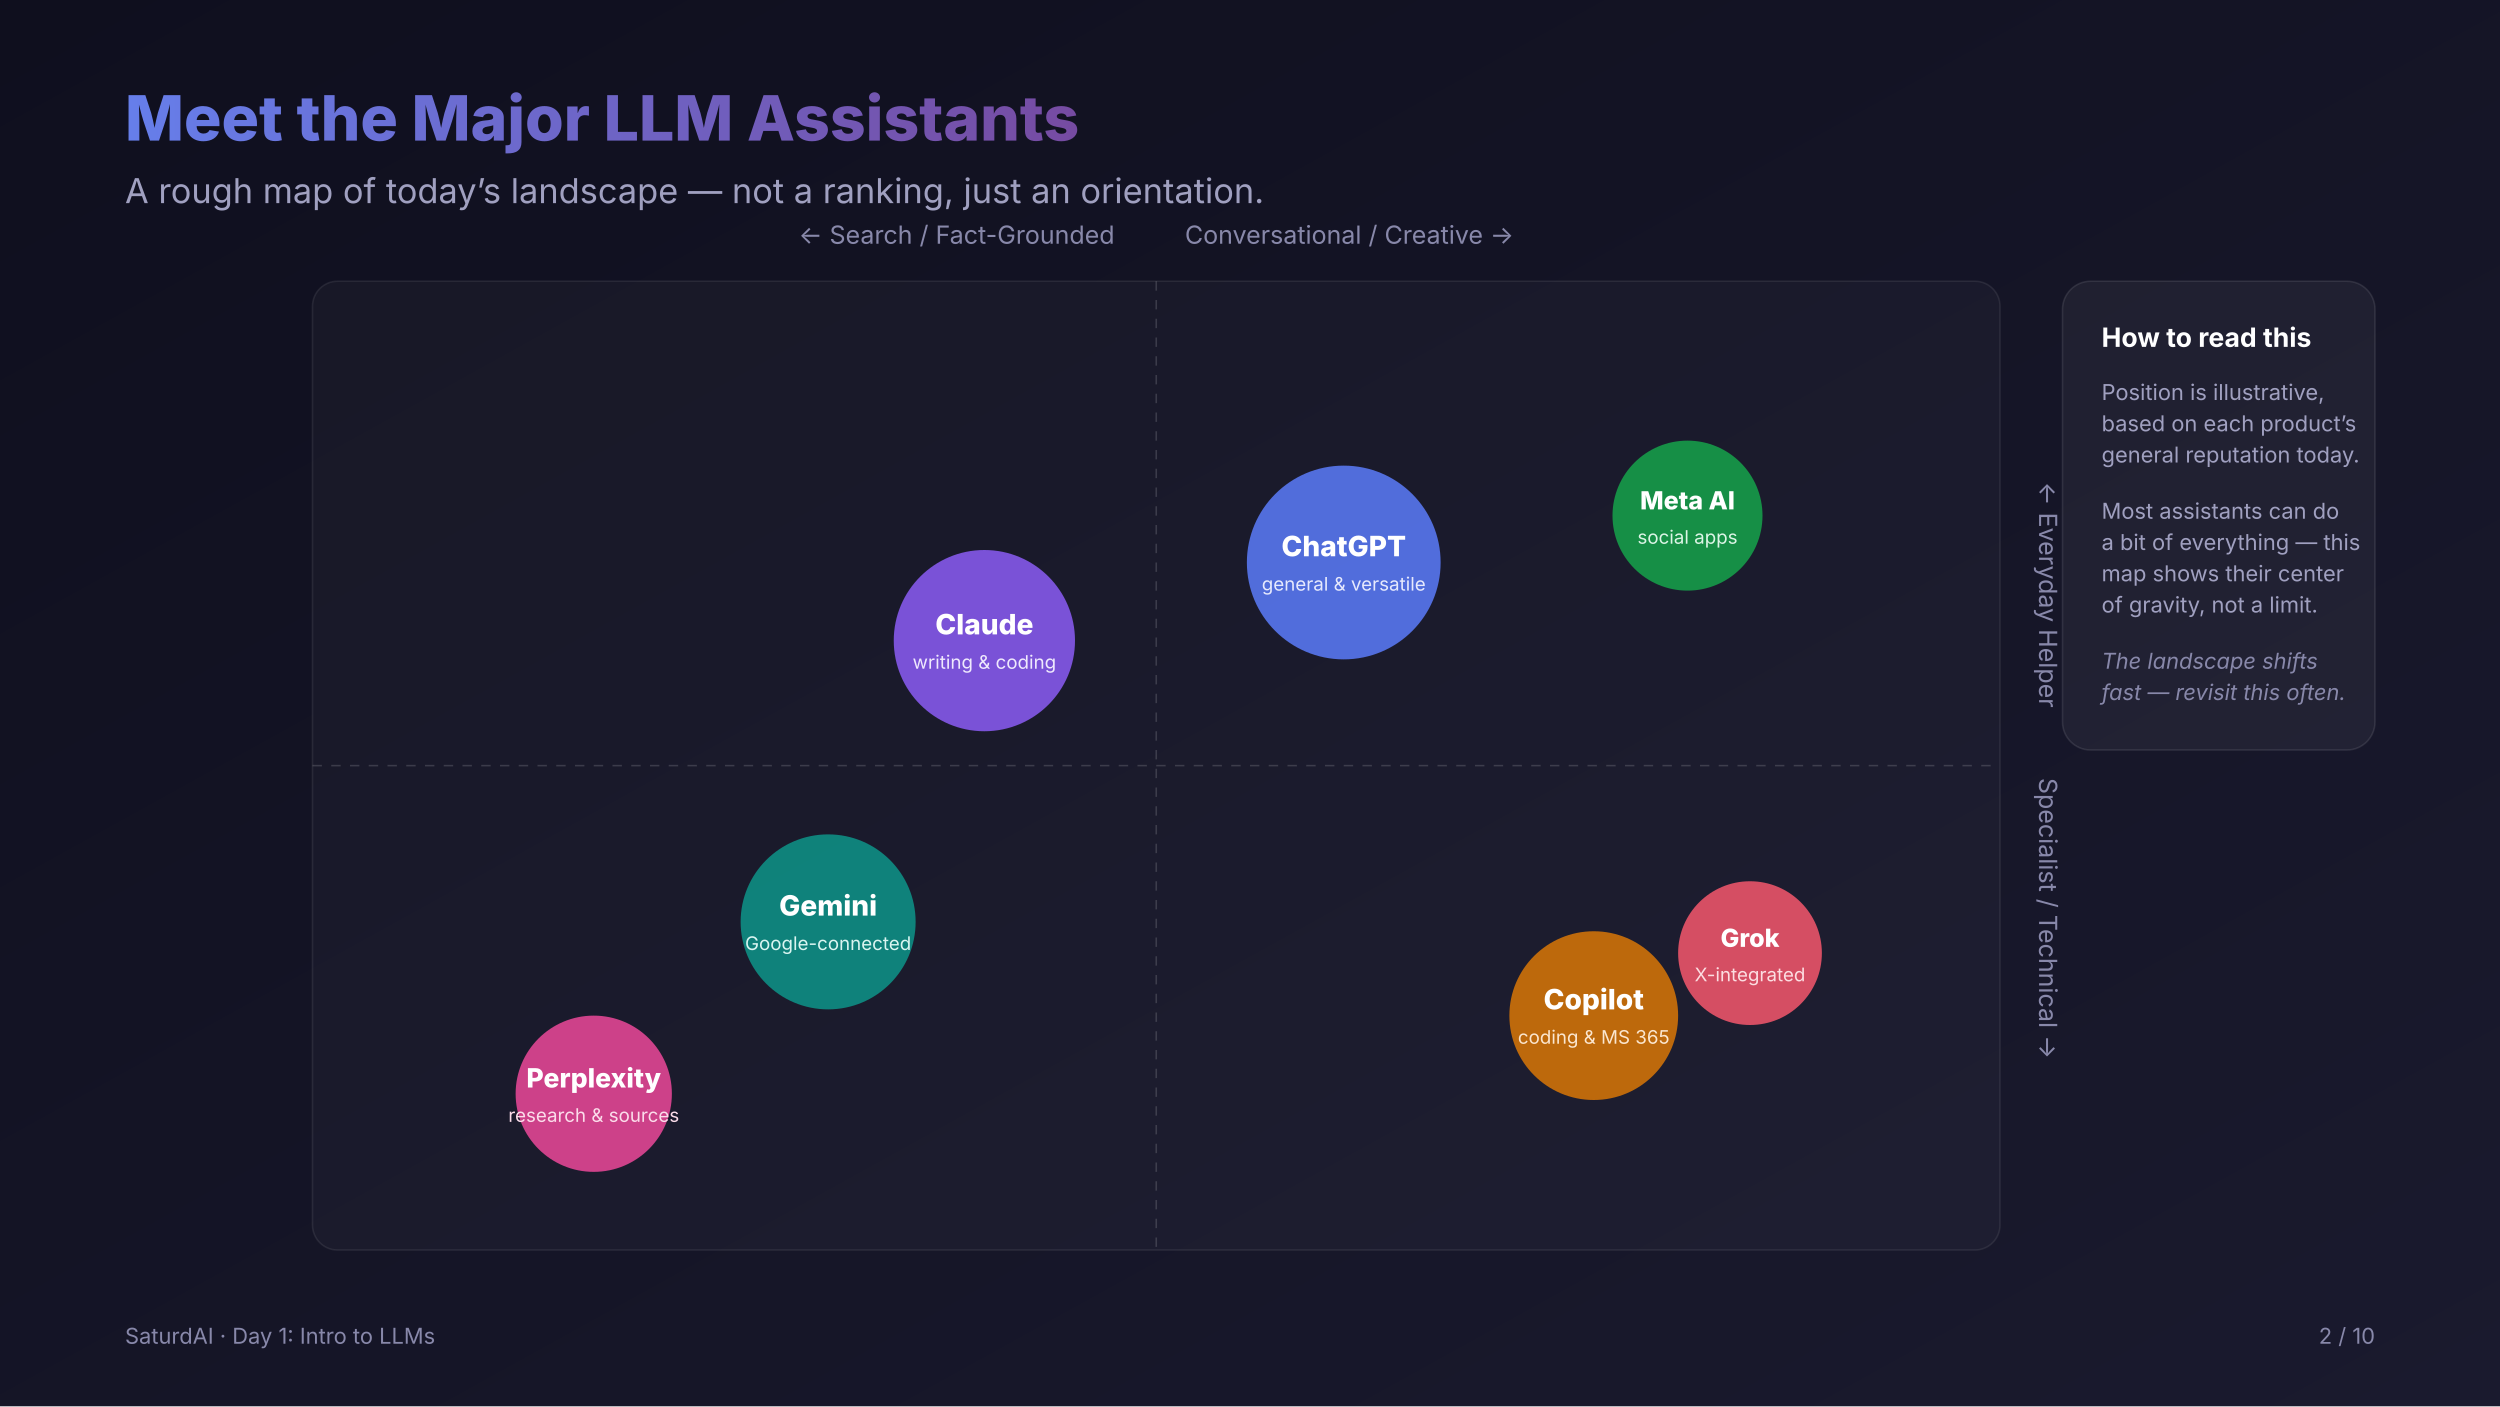
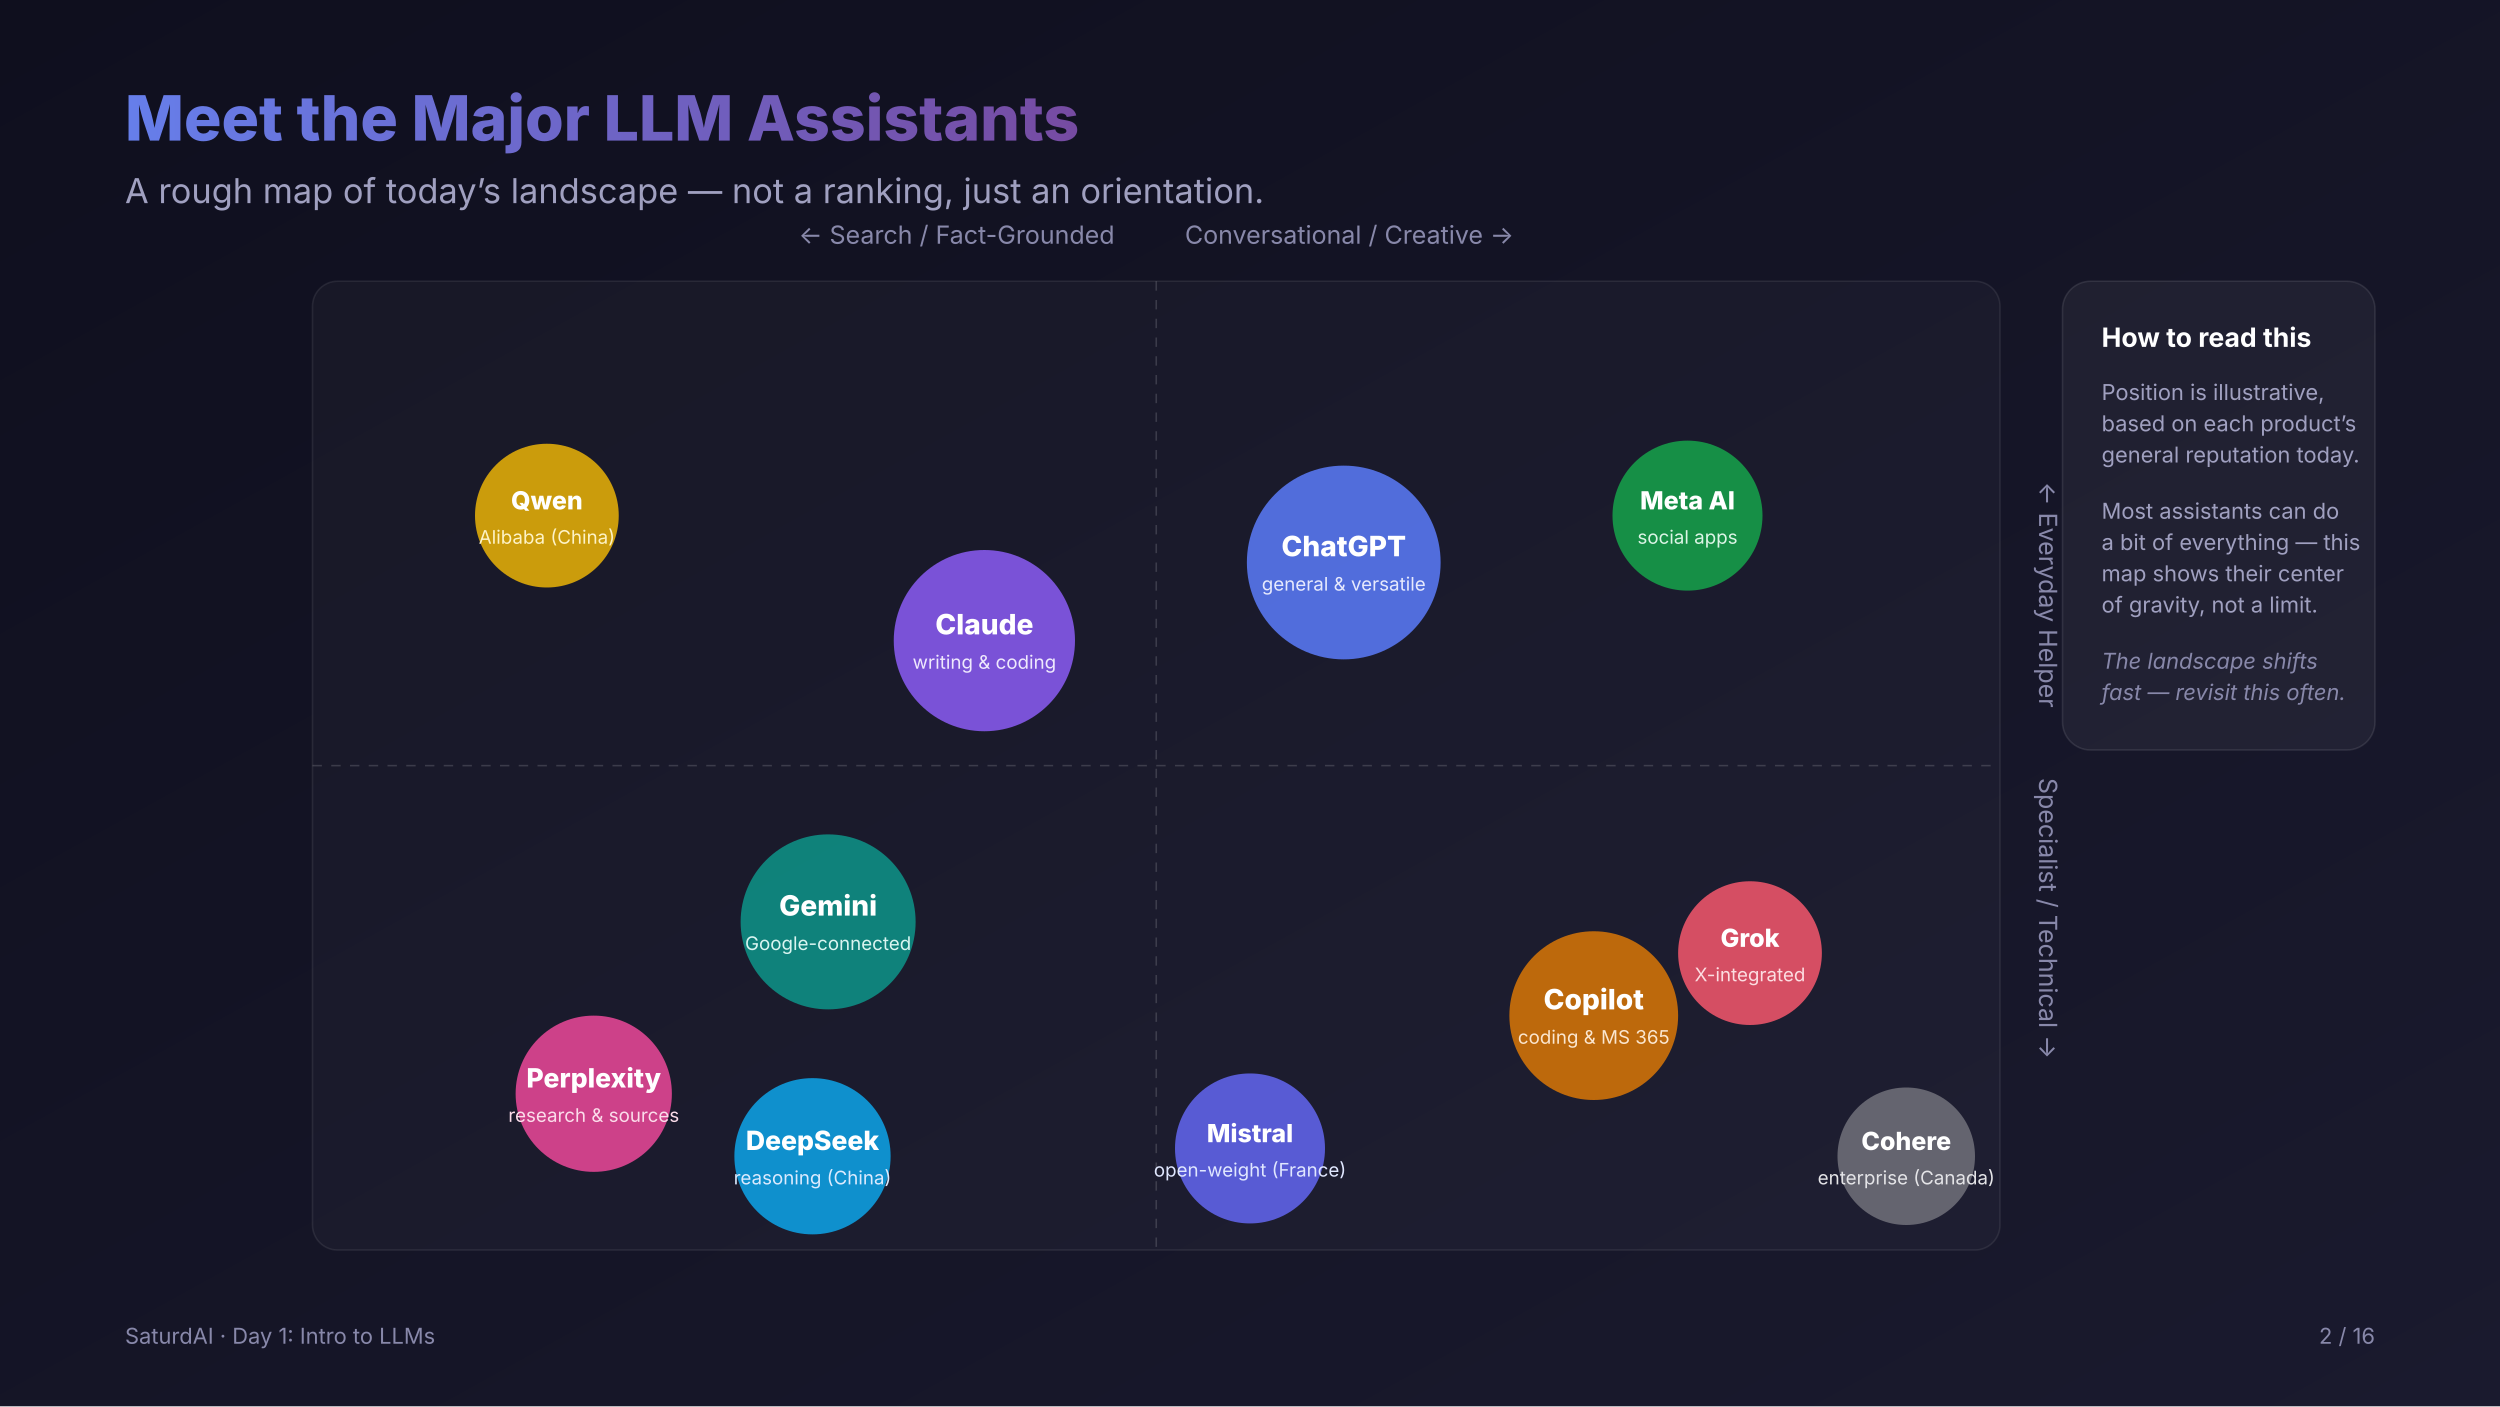
<svg xmlns="http://www.w3.org/2000/svg" viewBox="0 0 1600 900" font-family="system-ui, -apple-system, 'Segoe UI', sans-serif">
  <defs>
    <linearGradient id="bg" x1="0%" y1="0%" x2="100%" y2="100%">
      <stop offset="0%" stop-color="#0f0f1e" />
      <stop offset="100%" stop-color="#1a1a2e" />
    </linearGradient>
    <linearGradient id="titleGrad" x1="0%" y1="0%" x2="100%" y2="0%">
      <stop offset="0%" stop-color="#667eea" />
      <stop offset="100%" stop-color="#764ba2" />
    </linearGradient>
  </defs>
  <rect width="1600" height="900" fill="url(#bg)" />
  <text x="80" y="90" font-size="40" font-weight="800" fill="url(#titleGrad)">Meet the Major LLM Assistants</text>
  <text x="80" y="130" font-size="22" fill="#a0a0c0">A rough map of today’s landscape — not a ranking, just an orientation.</text>
  <g transform="translate(200,180)">
    <rect x="0" y="0" width="1080" height="620" rx="16" fill="#ffffff" fill-opacity="0.03" stroke="#ffffff" stroke-opacity="0.08" />
    <line x1="0" y1="310" x2="1080" y2="310" stroke="#ffffff" stroke-opacity="0.15" stroke-dasharray="6 6" />
    <line x1="540" y1="0" x2="540" y2="620" stroke="#ffffff" stroke-opacity="0.15" stroke-dasharray="6 6" />
    <text x="540" y="-24" font-size="16" fill="#8888aa" text-anchor="middle">← Search / Fact-Grounded          Conversational / Creative →</text>
    <text x="1105" y="313" font-size="16" fill="#8888aa" transform="rotate(90 1105 313)" text-anchor="middle">← Everyday Helper          Specialist / Technical →</text>
    <g transform="translate(660,180)">
      <circle r="62" fill="#5b7cfa" fill-opacity="0.85" />
      <text y="-4" font-size="18" font-weight="800" fill="#ffffff" text-anchor="middle">ChatGPT</text>
      <text y="18" font-size="12" fill="#e6e9fd" text-anchor="middle">general &amp; versatile</text>
    </g>
    <g transform="translate(430,230)">
      <circle r="58" fill="#8b5cf6" fill-opacity="0.85" />
      <text y="-4" font-size="18" font-weight="800" fill="#ffffff" text-anchor="middle">Claude</text>
      <text y="18" font-size="12" fill="#efe9fd" text-anchor="middle">writing &amp; coding</text>
    </g>
    <g transform="translate(330,410)">
      <circle r="56" fill="#0d9488" fill-opacity="0.85" />
      <text y="-4" font-size="18" font-weight="800" fill="#ffffff" text-anchor="middle">Gemini</text>
      <text y="18" font-size="12" fill="#daf5f1" text-anchor="middle">Google-connected</text>
    </g>
    <g transform="translate(820,470)">
      <circle r="54" fill="#d97706" fill-opacity="0.85" />
      <text y="-4" font-size="18" font-weight="800" fill="#ffffff" text-anchor="middle">Copilot</text>
      <text y="18" font-size="12" fill="#fbe6cf" text-anchor="middle">coding &amp; MS 365</text>
    </g>
    <g transform="translate(180,520)">
      <circle r="50" fill="#ec4899" fill-opacity="0.85" />
      <text y="-4" font-size="17" font-weight="800" fill="#ffffff" text-anchor="middle">Perplexity</text>
      <text y="18" font-size="12" fill="#fbdcea" text-anchor="middle">research &amp; sources</text>
    </g>
    <g transform="translate(880,150)">
      <circle r="48" fill="#16a34a" fill-opacity="0.85" />
      <text y="-4" font-size="16" font-weight="800" fill="#ffffff" text-anchor="middle">Meta AI</text>
      <text y="18" font-size="12" fill="#dcf5e6" text-anchor="middle">social apps</text>
    </g>
    <g transform="translate(920,430)">
      <circle r="46" fill="#f5576c" fill-opacity="0.85" />
      <text y="-4" font-size="16" font-weight="800" fill="#ffffff" text-anchor="middle">Grok</text>
      <text y="18" font-size="12" fill="#fcdde1" text-anchor="middle">X-integrated</text>
    </g>
+     <g transform="translate(150,150)">
+       <circle r="46" fill="#eab308" fill-opacity="0.85" />
+       <text y="-4" font-size="16" font-weight="800" fill="#ffffff" text-anchor="middle">Qwen</text>
+       <text y="18" font-size="12" fill="#fef3c7" text-anchor="middle">Alibaba (China)</text>
+     </g>
+     <g transform="translate(320,560)">
+       <circle r="50" fill="#0ea5e9" fill-opacity="0.85" />
+       <text y="-4" font-size="17" font-weight="800" fill="#ffffff" text-anchor="middle">DeepSeek</text>
+       <text y="18" font-size="12" fill="#dbeafe" text-anchor="middle">reasoning (China)</text>
+     </g>
+     <g transform="translate(600,555)">
+       <circle r="48" fill="#6366f1" fill-opacity="0.85" />
+       <text y="-4" font-size="16" font-weight="800" fill="#ffffff" text-anchor="middle">Mistral</text>
+       <text y="18" font-size="12" fill="#e0e7ff" text-anchor="middle">open-weight (France)</text>
+     </g>
+     <g transform="translate(1020,560)">
+       <circle r="44" fill="#71717a" fill-opacity="0.85" />
+       <text y="-4" font-size="16" font-weight="800" fill="#ffffff" text-anchor="middle">Cohere</text>
+       <text y="18" font-size="12" fill="#e4e4e7" text-anchor="middle">enterprise (Canada)</text>
+     </g>
  </g>
  <rect x="1320" y="180" width="200" height="300" rx="18" fill="#ffffff" fill-opacity="0.05" stroke="#ffffff" stroke-opacity="0.1" />
  <text x="1345" y="222" font-size="17" font-weight="700" fill="#ffffff">How to read this</text>
  <text x="1345" y="256" font-size="14" fill="#a0a0c0">Position is illustrative,</text>
  <text x="1345" y="276" font-size="14" fill="#a0a0c0">based on each product’s</text>
  <text x="1345" y="296" font-size="14" fill="#a0a0c0">general reputation today.</text>
  <text x="1345" y="332" font-size="14" fill="#a0a0c0">Most assistants can do</text>
  <text x="1345" y="352" font-size="14" fill="#a0a0c0">a bit of everything — this</text>
  <text x="1345" y="372" font-size="14" fill="#a0a0c0">map shows their center</text>
  <text x="1345" y="392" font-size="14" fill="#a0a0c0">of gravity, not a limit.</text>
  <text x="1345" y="428" font-size="14" fill="#8888aa" font-style="italic">The landscape shifts</text>
  <text x="1345" y="448" font-size="14" fill="#8888aa" font-style="italic">fast — revisit this often.</text>
  <text x="80" y="860" font-size="14" fill="#8888aa">SaturdAI · Day 1: Intro to LLMs</text>
-   <text x="1520" y="860" font-size="14" fill="#8888aa" text-anchor="end">2 / 10</text>
+   <text x="1520" y="860" font-size="14" fill="#8888aa" text-anchor="end">2 / 16</text>
</svg>
